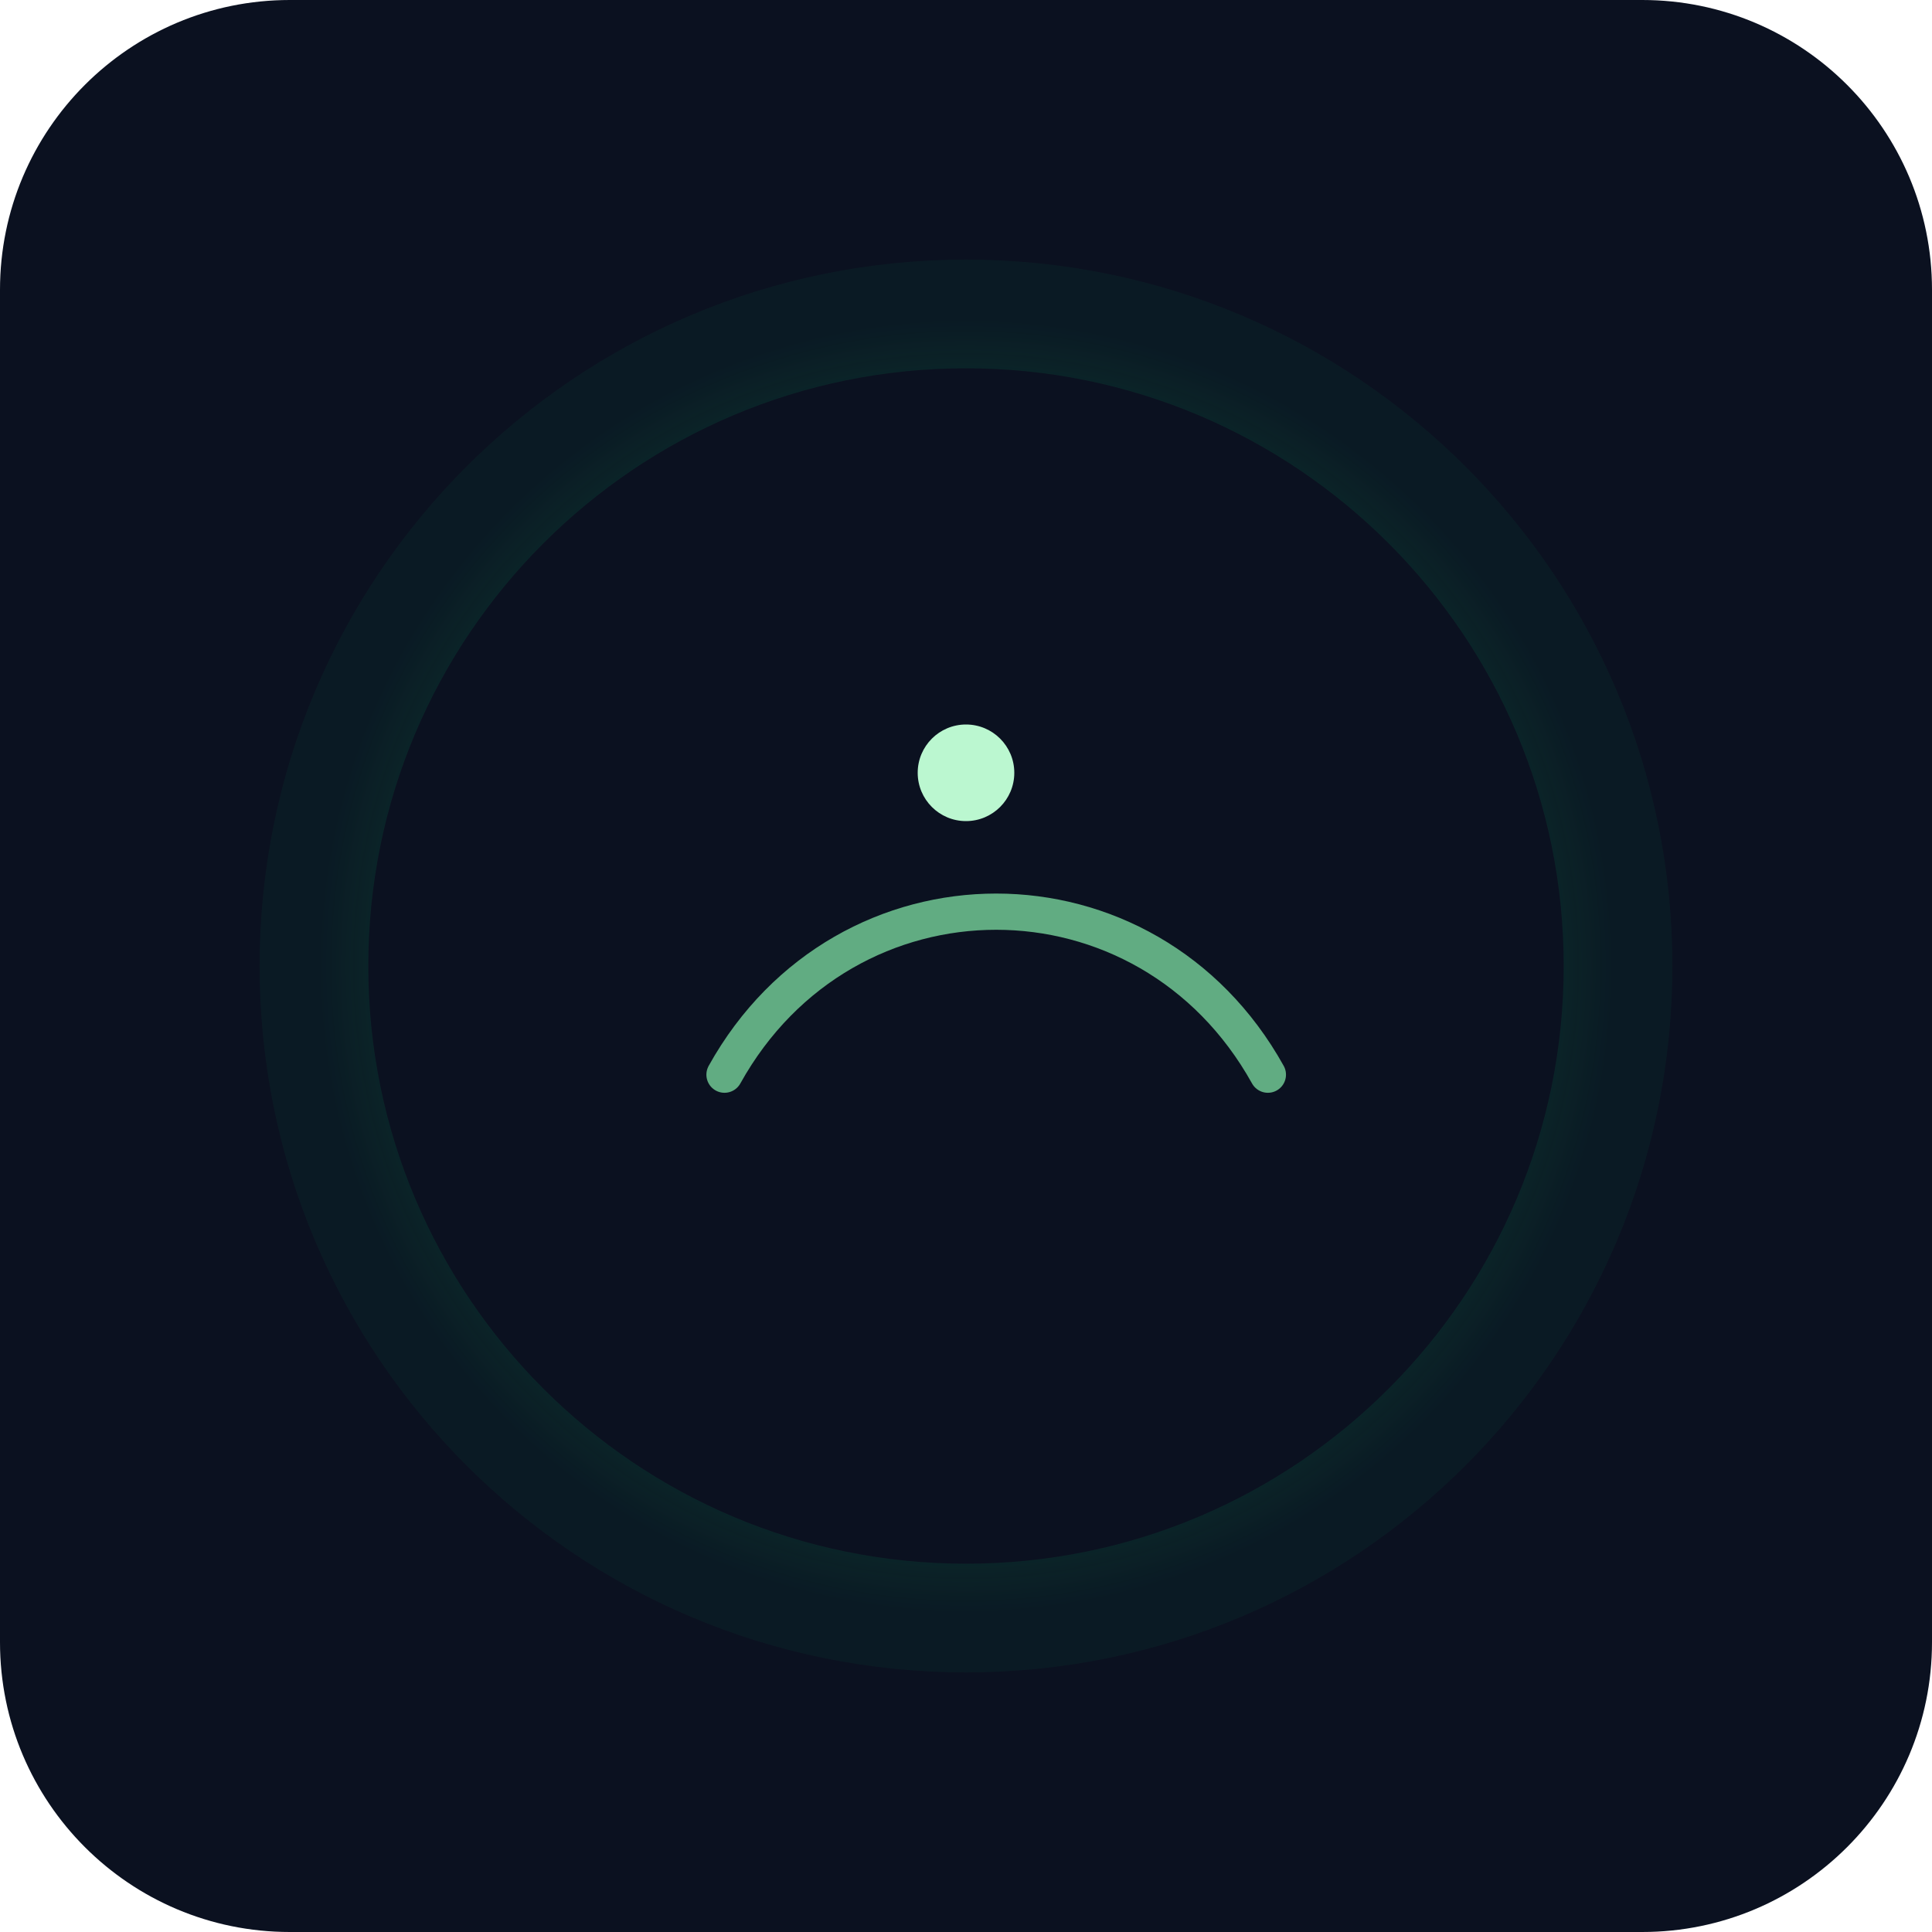
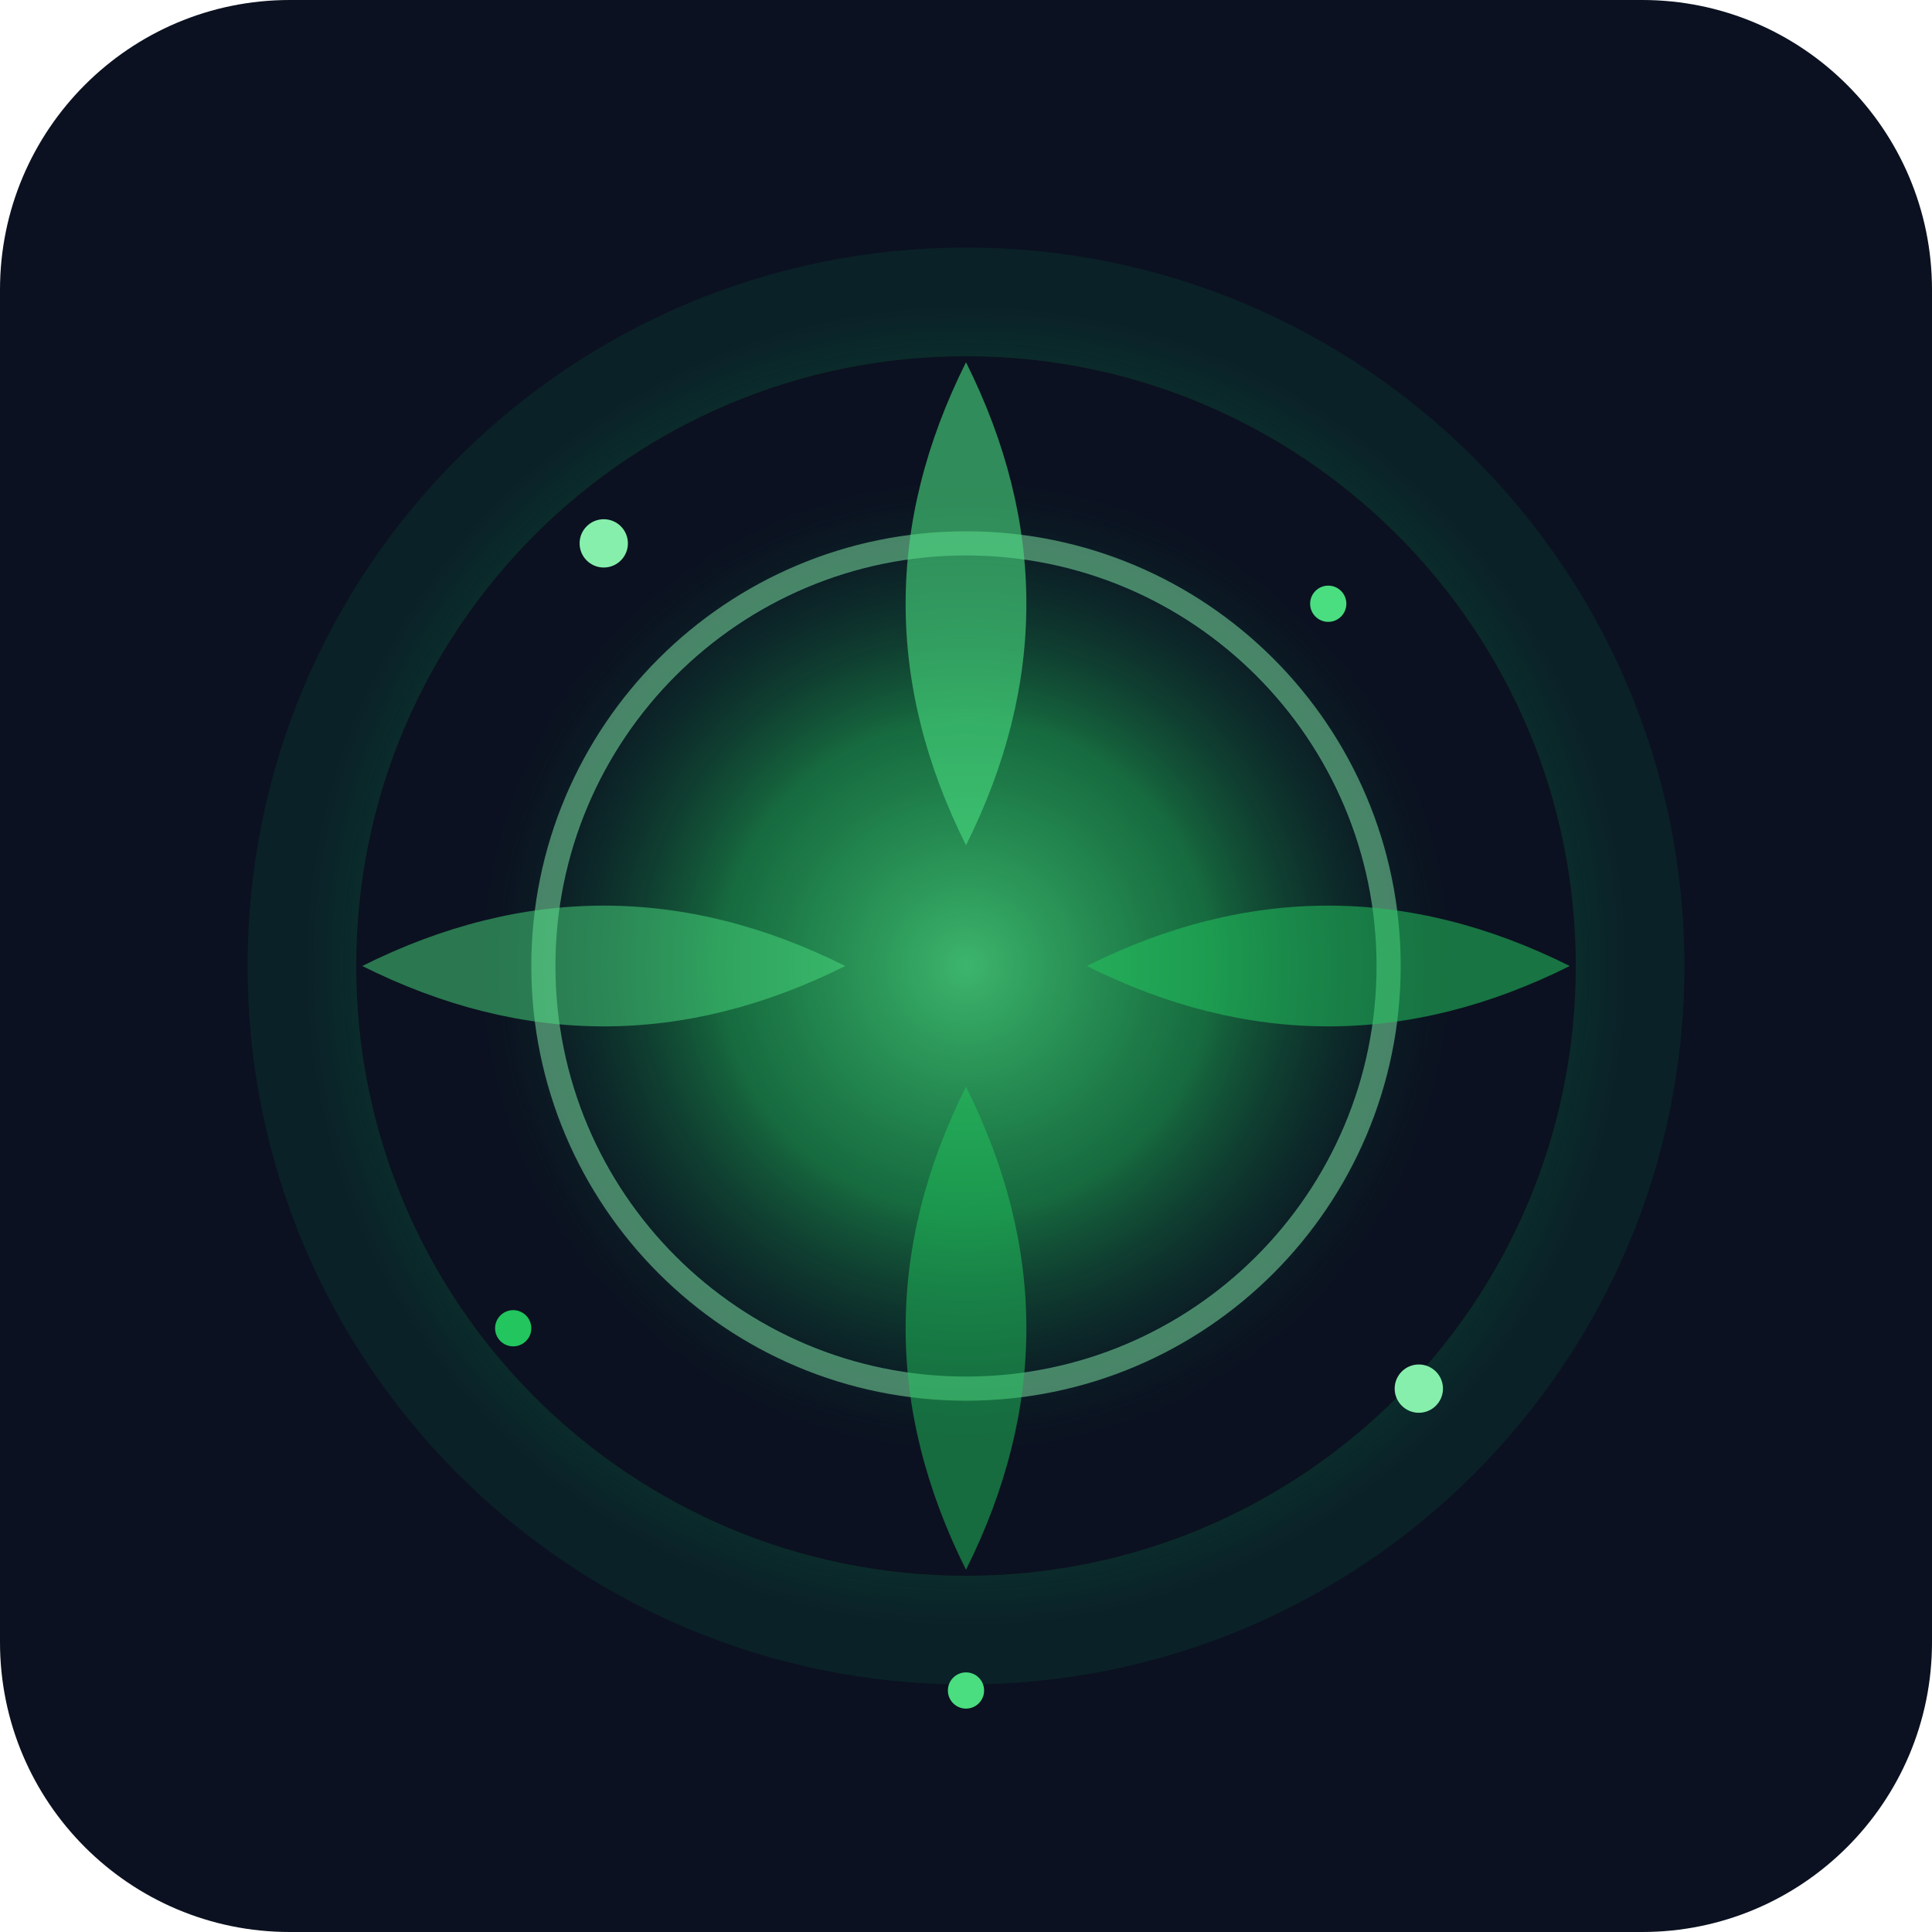
<svg xmlns="http://www.w3.org/2000/svg" viewBox="0 0 320 320" role="img" aria-label="Verdant Pulse">
  <rect width="320" height="320" rx="48" fill="#0b1120" />
  <defs>
-     <radialGradient id="verdant" cx="50%" cy="50%" r="50%">
+     <radialGradient id="verdantCore" cx="50%" cy="50%" r="50%">
+       <stop offset="0%" stop-color="#4ade80" stop-opacity="0.8" />
+       <stop offset="50%" stop-color="#22c55e" stop-opacity="0.5" />
+       <stop offset="100%" stop-color="#064e3b" stop-opacity="0" />
+     </radialGradient>
+     <radialGradient id="verdantRing" cx="50%" cy="50%" r="50%">
      <stop offset="0%" stop-color="#4ade80" stop-opacity="0.9" />
-       <stop offset="55%" stop-color="#22c55e" stop-opacity="0.6" />
-       <stop offset="100%" stop-color="#064e3b" stop-opacity="0.15" />
+       <stop offset="60%" stop-color="#16a34a" stop-opacity="0.6" />
+       <stop offset="100%" stop-color="#065f46" stop-opacity="0.2" />
    </radialGradient>
  </defs>
-   <circle cx="160" cy="160" r="108" fill="none" stroke="url(#verdant)" stroke-width="18" />
-   <path d="M120 178c20-36 70-36 90 0" fill="none" stroke="#86efac" stroke-opacity="0.7" stroke-width="6" stroke-linecap="round" />
-   <circle cx="160" cy="128" r="8" fill="#bbf7d0" />
+   <circle cx="160" cy="160" r="80" fill="url(#verdantCore)">
+     <animate attributeName="r" values="75;90;75" dur="5s" repeatCount="indefinite" />
+     <animate attributeName="opacity" values="0.5;0.9;0.5" dur="5s" repeatCount="indefinite" />
+   </circle>
+   <circle cx="160" cy="160" r="110" fill="none" stroke="url(#verdantRing)" stroke-width="18">
+     <animate attributeName="r" values="105;115;105" dur="4s" repeatCount="indefinite" />
+     <animate attributeName="opacity" values="0.6;1;0.6" dur="4s" repeatCount="indefinite" />
+   </circle>
+   <circle cx="160" cy="160" r="70" fill="none" stroke="#86efac" stroke-opacity="0.5" stroke-width="4">
+     <animate attributeName="r" values="68;74;68" dur="3.5s" repeatCount="indefinite" />
+     <animate attributeName="stroke-opacity" values="0.3;0.7;0.3" dur="3.5s" repeatCount="indefinite" />
+   </circle>
+   <g>
+     <animateTransform attributeName="transform" type="rotate" values="0 160 160;8 160 160;0 160 160;-8 160 160;0 160 160" dur="6s" repeatCount="indefinite" />
+     <path d="M160 60 Q180 100 160 140 Q140 100 160 60" fill="#4ade80" opacity="0.6">
+       <animate attributeName="opacity" values="0.4;0.8;0.4" dur="4s" repeatCount="indefinite" />
+     </path>
+     <path d="M160 180 Q180 220 160 260 Q140 220 160 180" fill="#22c55e" opacity="0.5">
+       <animate attributeName="opacity" values="0.3;0.7;0.3" dur="4.5s" repeatCount="indefinite" />
+     </path>
+     <path d="M60 160 Q100 140 140 160 Q100 180 60 160" fill="#4ade80" opacity="0.5">
+       <animate attributeName="opacity" values="0.35;0.75;0.35" dur="5s" repeatCount="indefinite" />
+     </path>
+     <path d="M180 160 Q220 140 260 160 Q220 180 180 160" fill="#22c55e" opacity="0.55">
+       <animate attributeName="opacity" values="0.4;0.8;0.4" dur="4.2s" repeatCount="indefinite" />
+     </path>
+   </g>
+   <circle cx="100" cy="90" r="4" fill="#86efac">
+     <animate attributeName="cy" values="90;75;90" dur="3s" repeatCount="indefinite" />
+     <animate attributeName="opacity" values="0.4;1;0.4" dur="3s" repeatCount="indefinite" />
+   </circle>
+   <circle cx="220" cy="100" r="3" fill="#4ade80">
+     <animate attributeName="cy" values="100;82;100" dur="3.5s" repeatCount="indefinite" />
+     <animate attributeName="opacity" values="0.3;0.9;0.3" dur="3.5s" repeatCount="indefinite" />
+   </circle>
+   <circle cx="85" cy="220" r="3" fill="#22c55e">
+     <animate attributeName="cy" values="220;205;220" dur="4s" repeatCount="indefinite" />
+     <animate attributeName="opacity" values="0.4;0.9;0.4" dur="4s" repeatCount="indefinite" />
+   </circle>
+   <circle cx="235" cy="230" r="4" fill="#86efac">
+     <animate attributeName="cy" values="230;215;230" dur="2.8s" repeatCount="indefinite" />
+     <animate attributeName="opacity" values="0.3;0.85;0.3" dur="2.8s" repeatCount="indefinite" />
+   </circle>
+   <circle cx="160" cy="280" r="3" fill="#4ade80">
+     <animate attributeName="cy" values="280;268;280" dur="3.2s" repeatCount="indefinite" />
+     <animate attributeName="opacity" values="0.4;1;0.4" dur="3.2s" repeatCount="indefinite" />
+   </circle>
</svg>
